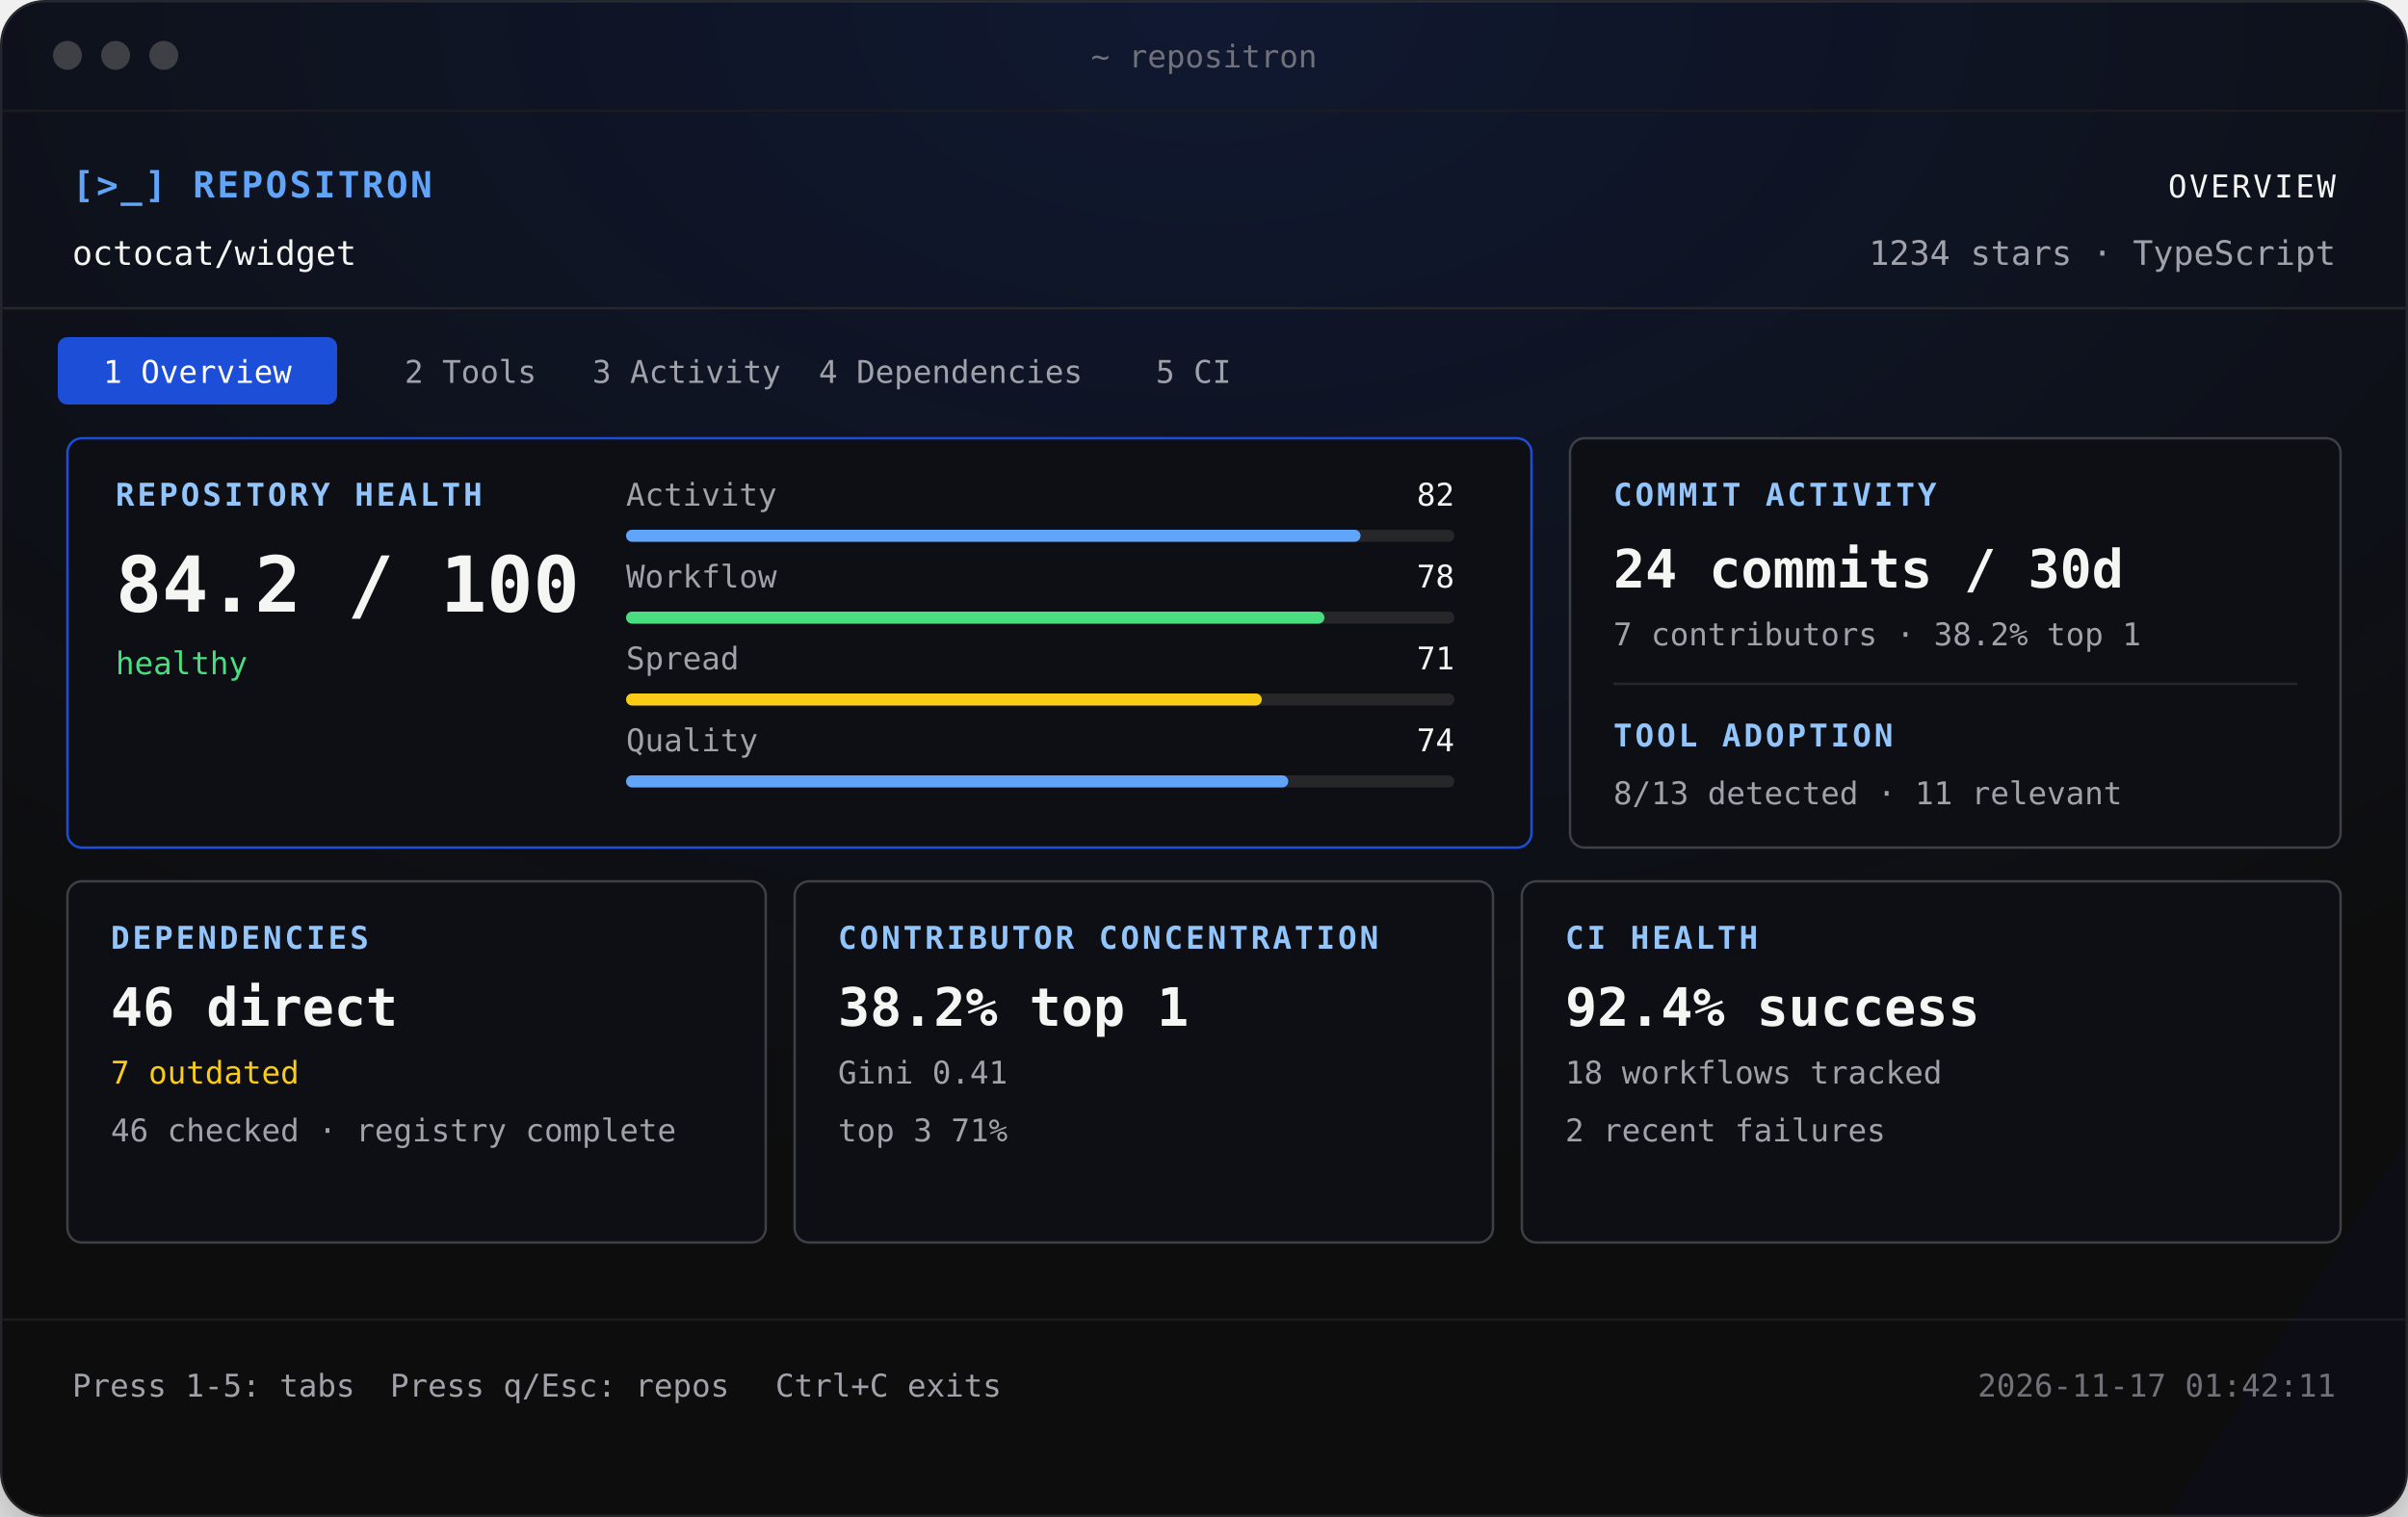
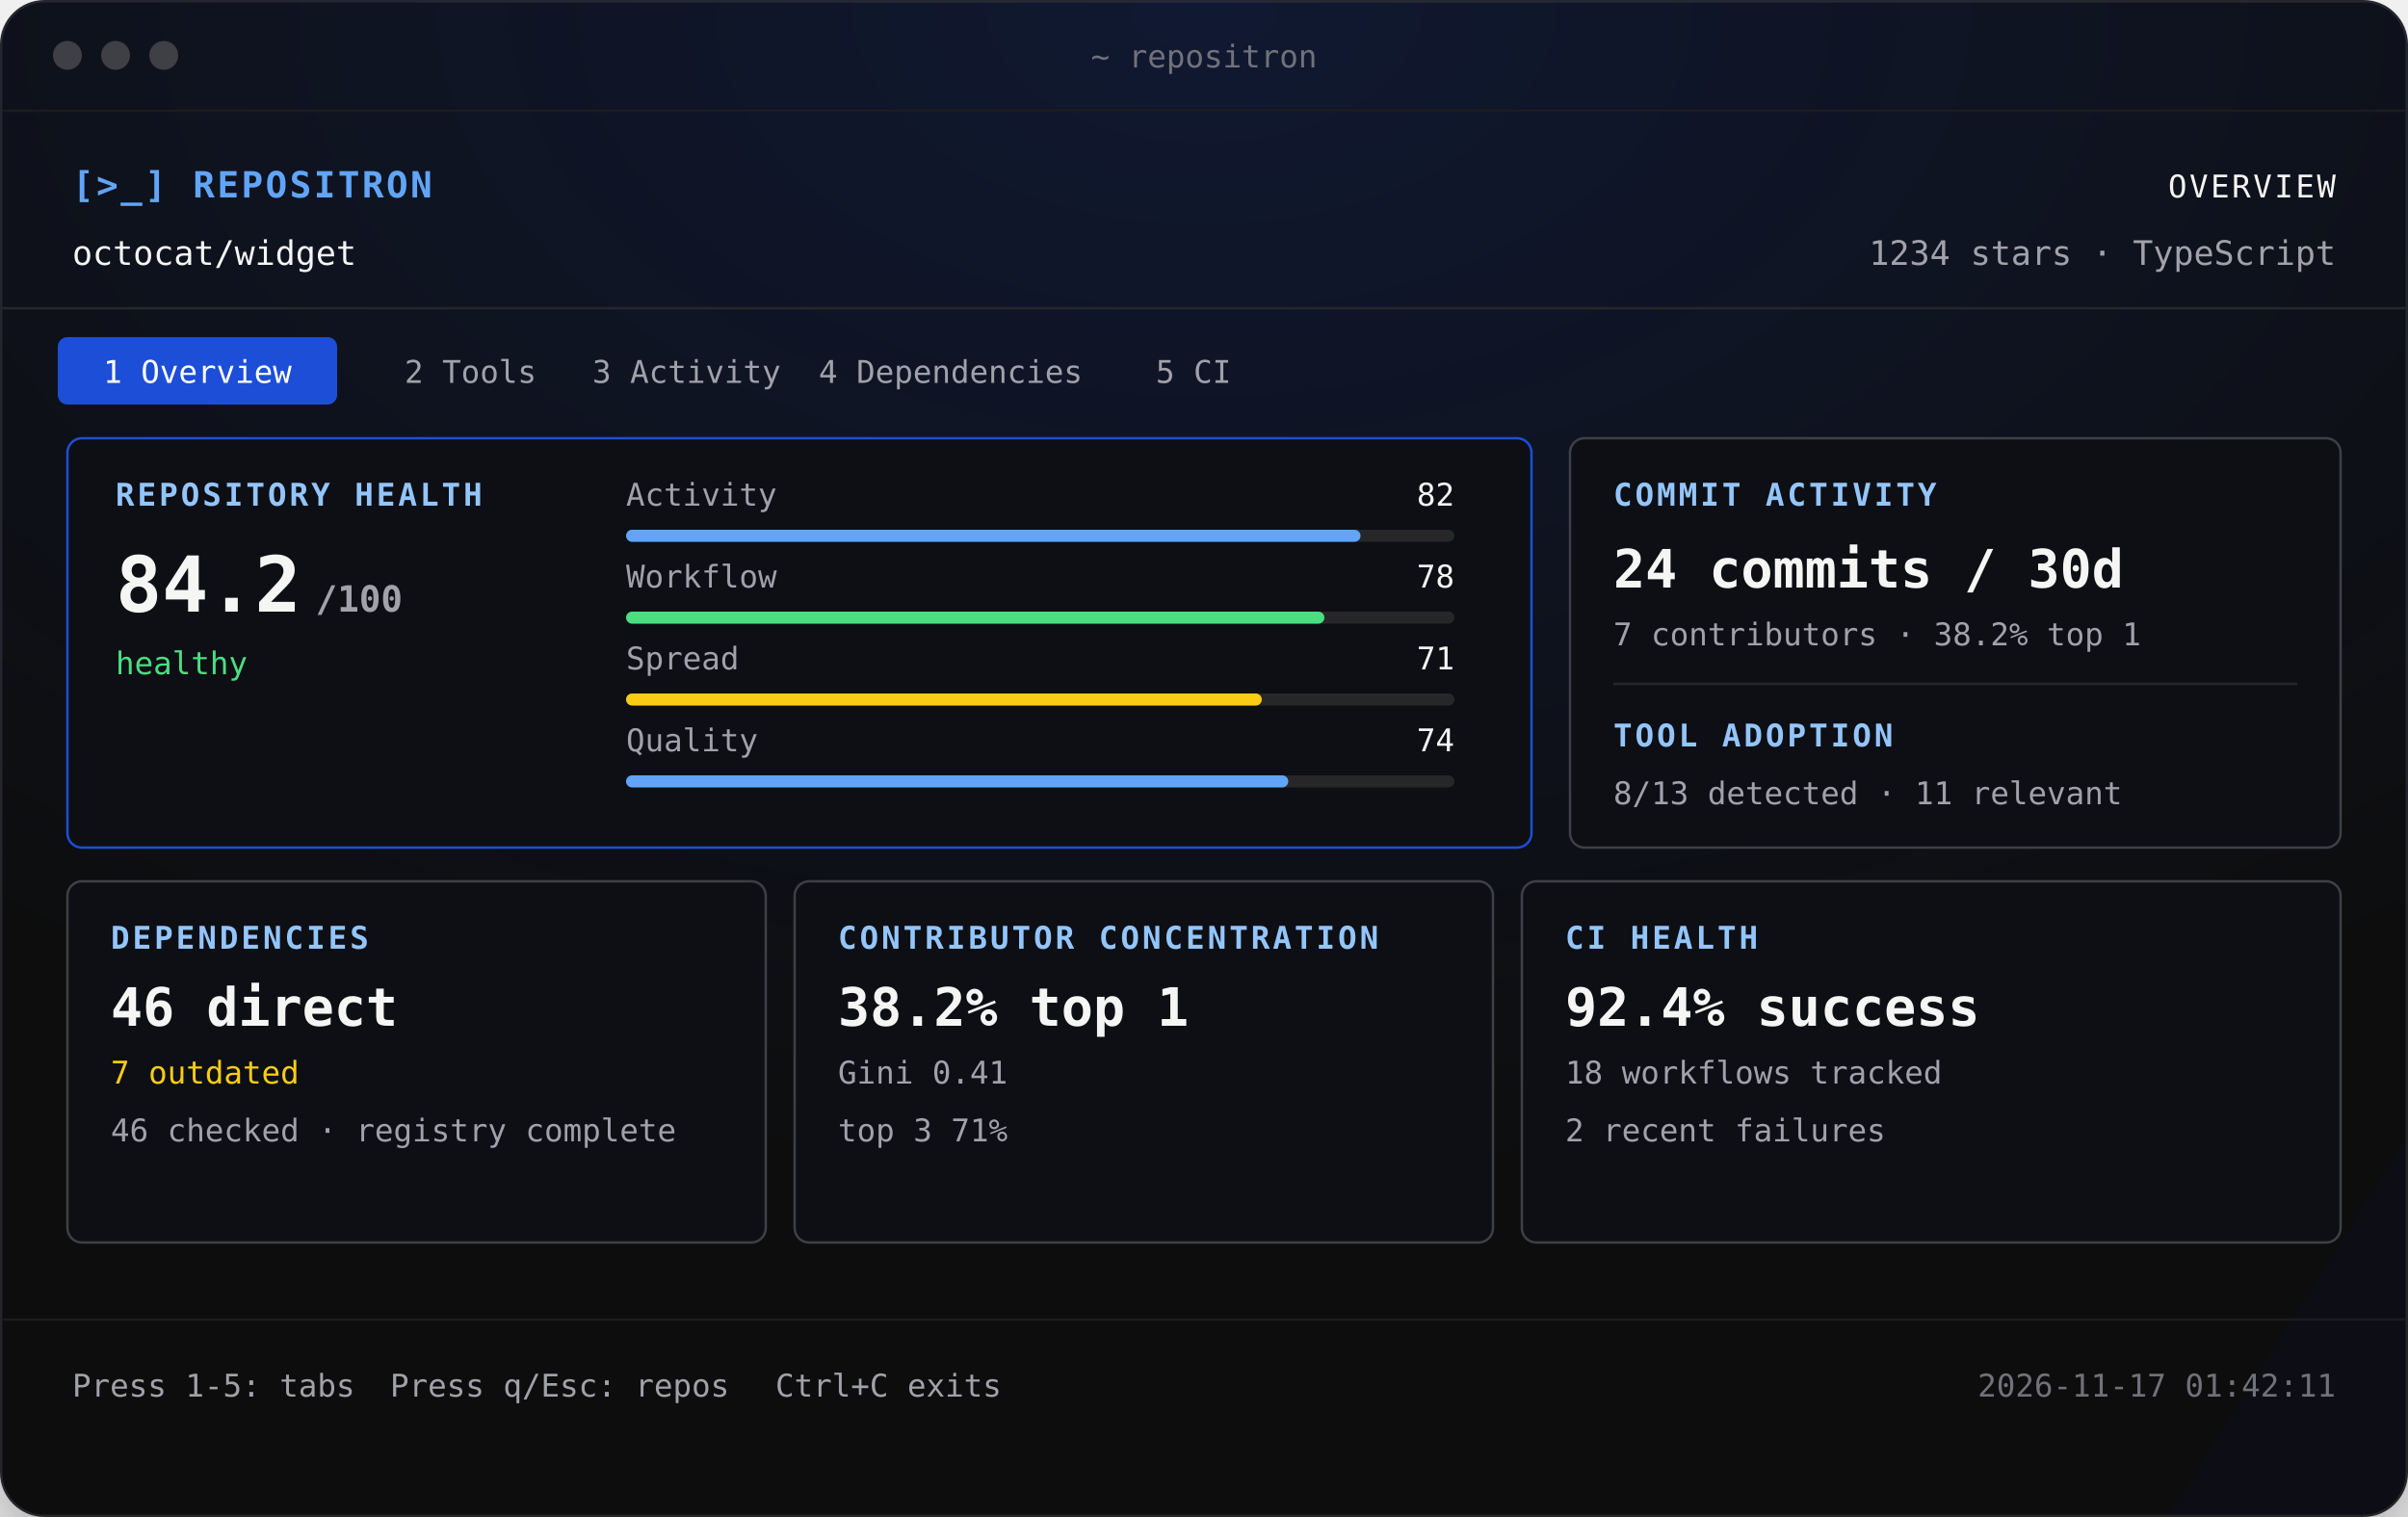
<svg xmlns="http://www.w3.org/2000/svg" width="1000" height="630" viewBox="0 0 1000 630" role="img" aria-labelledby="title desc">
  <defs>
    <linearGradient id="bg" x1="0" y1="0" x2="1000" y2="630" gradientUnits="userSpaceOnUse">
      <stop stop-color="#09090b" />
      <stop offset="1" stop-color="#0b0d12" />
    </linearGradient>
    <radialGradient id="topGlow" cx="50%" cy="0%" r="80%">
      <stop stop-color="#1d4ed8" stop-opacity=".18" />
      <stop offset="1" stop-color="#1d4ed8" stop-opacity="0" />
    </radialGradient>
    <filter id="shadow" x="-20%" y="-20%" width="140%" height="140%">
      <feDropShadow dx="0" dy="20" stdDeviation="28" flood-color="#000" flood-opacity=".55" />
    </filter>
  </defs>
  <rect x="0.5" y="0.5" width="999" height="629" rx="18" fill="url(#bg)" stroke="#27272a" filter="url(#shadow)" />
  <rect x="0.5" y="0.5" width="999" height="629" rx="18" fill="url(#topGlow)" />
  <path d="M1 46H999" stroke="#1c1c1f" />
  <circle cx="28" cy="23" r="6" fill="#3f3f46" />
  <circle cx="48" cy="23" r="6" fill="#3f3f46" />
  <circle cx="68" cy="23" r="6" fill="#3f3f46" />
  <text x="500" y="28" text-anchor="middle" font-family="ui-monospace, SFMono-Regular, 'SF Mono', Menlo, Consolas, monospace" font-size="13" fill="#71717a">~ repositron</text>
  <g font-family="ui-monospace, SFMono-Regular, 'SF Mono', Menlo, Consolas, monospace">
    <text x="30" y="82" font-size="15" font-weight="700" fill="#60a5fa" letter-spacing="1">[&gt;_] REPOSITRON</text>
    <text x="970" y="82" text-anchor="end" font-size="13" fill="#f5f5f4" letter-spacing="1">OVERVIEW</text>
    <text x="30" y="110" font-size="14" fill="#f5f5f4">octocat/widget</text>
    <text x="970" y="110" text-anchor="end" font-size="14" fill="#a1a1aa">1234 stars · TypeScript</text>
    <path d="M1 128H999" stroke="#27272a" />
    <rect x="24" y="140" width="116" height="28" rx="4" fill="#1d4ed8" />
    <text x="82" y="159" text-anchor="middle" font-size="13" fill="#ffffff">1 Overview</text>
    <text x="168" y="159" font-size="13" fill="#a1a1aa">2 Tools</text>
    <text x="246" y="159" font-size="13" fill="#a1a1aa">3 Activity</text>
    <text x="340" y="159" font-size="13" fill="#a1a1aa">4 Dependencies</text>
    <text x="480" y="159" font-size="13" fill="#a1a1aa">5 CI</text>
    <rect x="28" y="182" width="608" height="170" rx="6" fill="#0d0f14" stroke="#1d4ed8" />
    <text x="48" y="210" font-size="13" font-weight="700" fill="#93c5fd" letter-spacing="1.2">REPOSITORY HEALTH</text>
-     <text x="48" y="254" font-size="32" font-weight="700" fill="#f5f5f4">84.2 / 100</text>
+     <text x="48" y="254" font-size="32" font-weight="700" fill="#f5f5f4">84.2<tspan dx="6" font-size="15" fill="#a1a1aa">/100</tspan>
+     </text>
    <text x="48" y="280" font-size="13" fill="#4ade80">healthy</text>
    <text x="260" y="210" font-size="13" fill="#a1a1aa">Activity</text>
    <rect x="260" y="220" width="344" height="5" rx="2.5" fill="#27272a" />
    <rect x="260" y="220" width="305" height="5" rx="2.5" fill="#60a5fa" />
    <text x="604" y="210" text-anchor="end" font-size="13" fill="#f5f5f4">82</text>
    <text x="260" y="244" font-size="13" fill="#a1a1aa">Workflow</text>
    <rect x="260" y="254" width="344" height="5" rx="2.5" fill="#27272a" />
    <rect x="260" y="254" width="290" height="5" rx="2.5" fill="#4ade80" />
    <text x="604" y="244" text-anchor="end" font-size="13" fill="#f5f5f4">78</text>
    <text x="260" y="278" font-size="13" fill="#a1a1aa">Spread</text>
    <rect x="260" y="288" width="344" height="5" rx="2.5" fill="#27272a" />
    <rect x="260" y="288" width="264" height="5" rx="2.5" fill="#facc15" />
    <text x="604" y="278" text-anchor="end" font-size="13" fill="#f5f5f4">71</text>
    <text x="260" y="312" font-size="13" fill="#a1a1aa">Quality</text>
    <rect x="260" y="322" width="344" height="5" rx="2.5" fill="#27272a" />
    <rect x="260" y="322" width="275" height="5" rx="2.5" fill="#60a5fa" />
    <text x="604" y="312" text-anchor="end" font-size="13" fill="#f5f5f4">74</text>
    <rect x="652" y="182" width="320" height="170" rx="6" fill="#0d0f14" stroke="#3f3f46" />
    <text x="670" y="210" font-size="13" font-weight="700" fill="#93c5fd" letter-spacing="1.2">COMMIT ACTIVITY</text>
    <text x="670" y="244" font-size="22" font-weight="700" fill="#f5f5f4">24 commits / 30d</text>
    <text x="670" y="268" font-size="13" fill="#a1a1aa">7 contributors · 38.2% top 1</text>
    <path d="M670 284H954" stroke="#27272a" />
    <text x="670" y="310" font-size="13" font-weight="700" fill="#93c5fd" letter-spacing="1.2">TOOL ADOPTION</text>
    <text x="670" y="334" font-size="13" fill="#a1a1aa">8/13 detected · 11 relevant</text>
    <rect x="28" y="366" width="290" height="150" rx="6" fill="#0d0f14" stroke="#3f3f46" />
    <text x="46" y="394" font-size="13" font-weight="700" fill="#93c5fd" letter-spacing="1.2">DEPENDENCIES</text>
    <text x="46" y="426" font-size="22" font-weight="700" fill="#f5f5f4">46 direct</text>
    <text x="46" y="450" font-size="13" fill="#facc15">7 outdated</text>
    <text x="46" y="474" font-size="13" fill="#a1a1aa">46 checked · registry complete</text>
    <rect x="330" y="366" width="290" height="150" rx="6" fill="#0d0f14" stroke="#3f3f46" />
    <text x="348" y="394" font-size="13" font-weight="700" fill="#93c5fd" letter-spacing="1.2">CONTRIBUTOR CONCENTRATION</text>
    <text x="348" y="426" font-size="22" font-weight="700" fill="#f5f5f4">38.2% top 1</text>
    <text x="348" y="450" font-size="13" fill="#a1a1aa">Gini 0.41</text>
    <text x="348" y="474" font-size="13" fill="#a1a1aa">top 3 71%</text>
    <rect x="632" y="366" width="340" height="150" rx="6" fill="#0d0f14" stroke="#3f3f46" />
    <text x="650" y="394" font-size="13" font-weight="700" fill="#93c5fd" letter-spacing="1.2">CI HEALTH</text>
    <text x="650" y="426" font-size="22" font-weight="700" fill="#f5f5f4">92.4% success</text>
    <text x="650" y="450" font-size="13" fill="#a1a1aa">18 workflows tracked</text>
    <text x="650" y="474" font-size="13" fill="#a1a1aa">2 recent failures</text>
    <path d="M1 548H999" stroke="#1c1c1f" />
    <text x="30" y="580" font-size="13" fill="#a1a1aa">Press 1-5: tabs</text>
    <text x="162" y="580" font-size="13" fill="#a1a1aa">Press q/Esc: repos</text>
    <text x="322" y="580" font-size="13" fill="#a1a1aa">Ctrl+C exits</text>
    <text x="970" y="580" text-anchor="end" font-size="13" fill="#71717a">2026-11-17 01:42:11</text>
  </g>
</svg>
